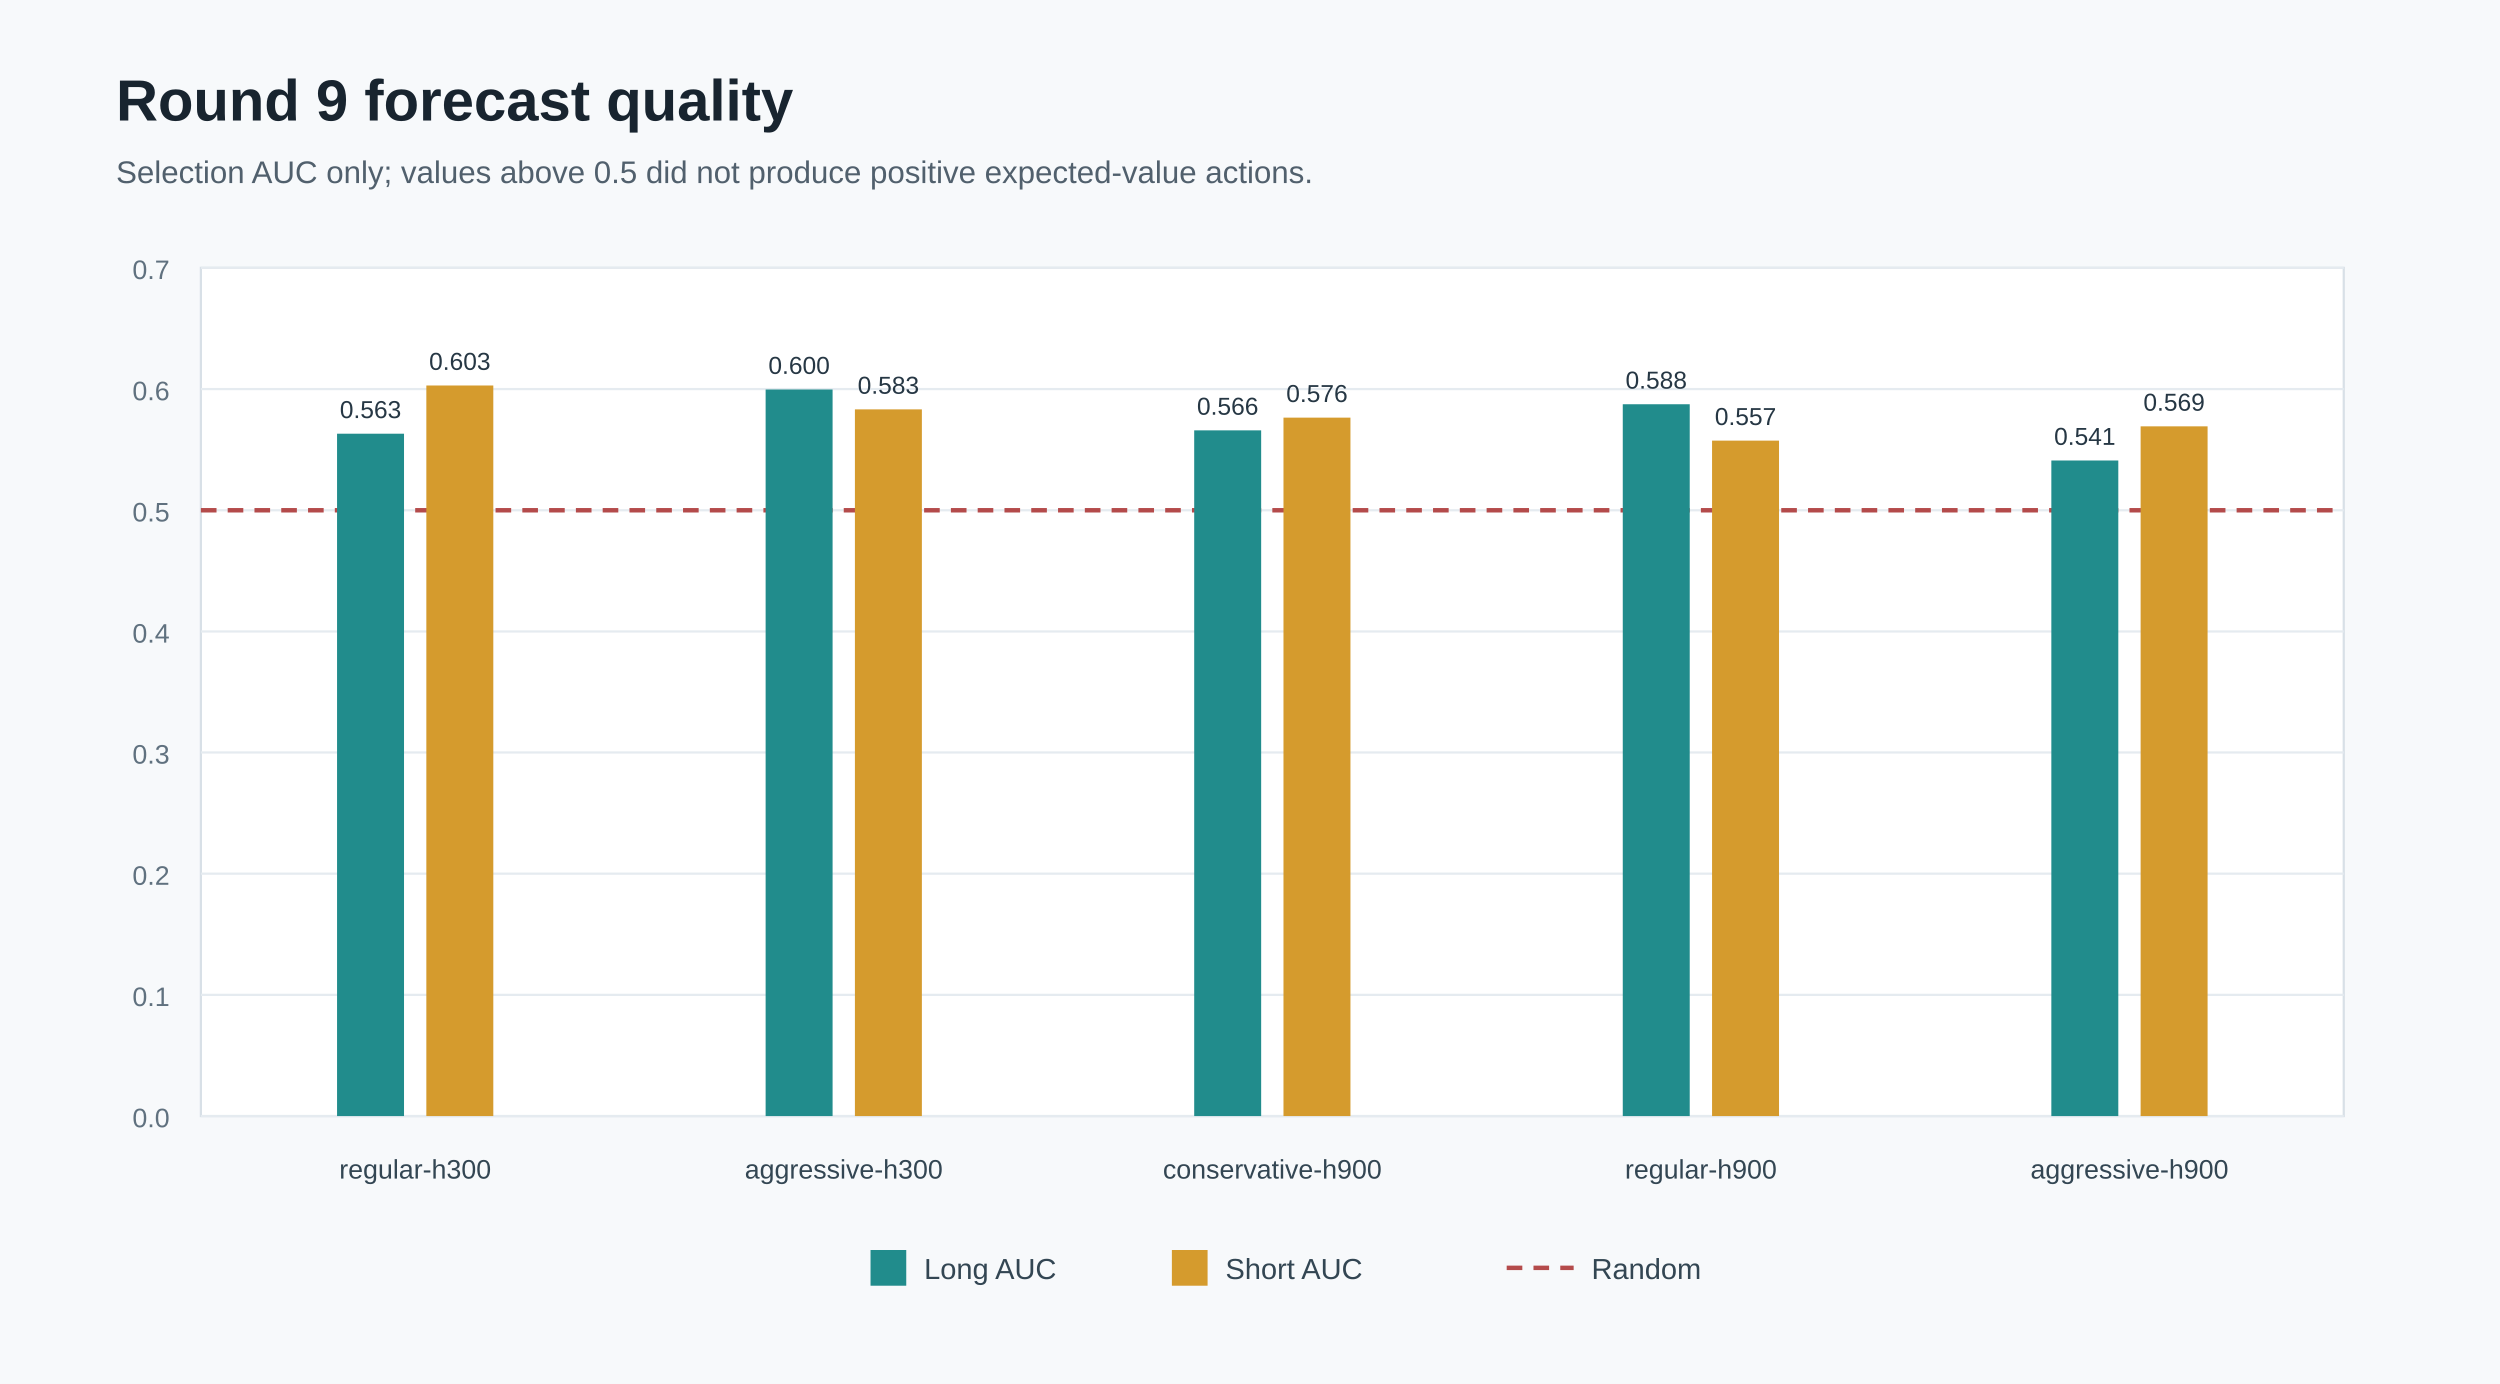
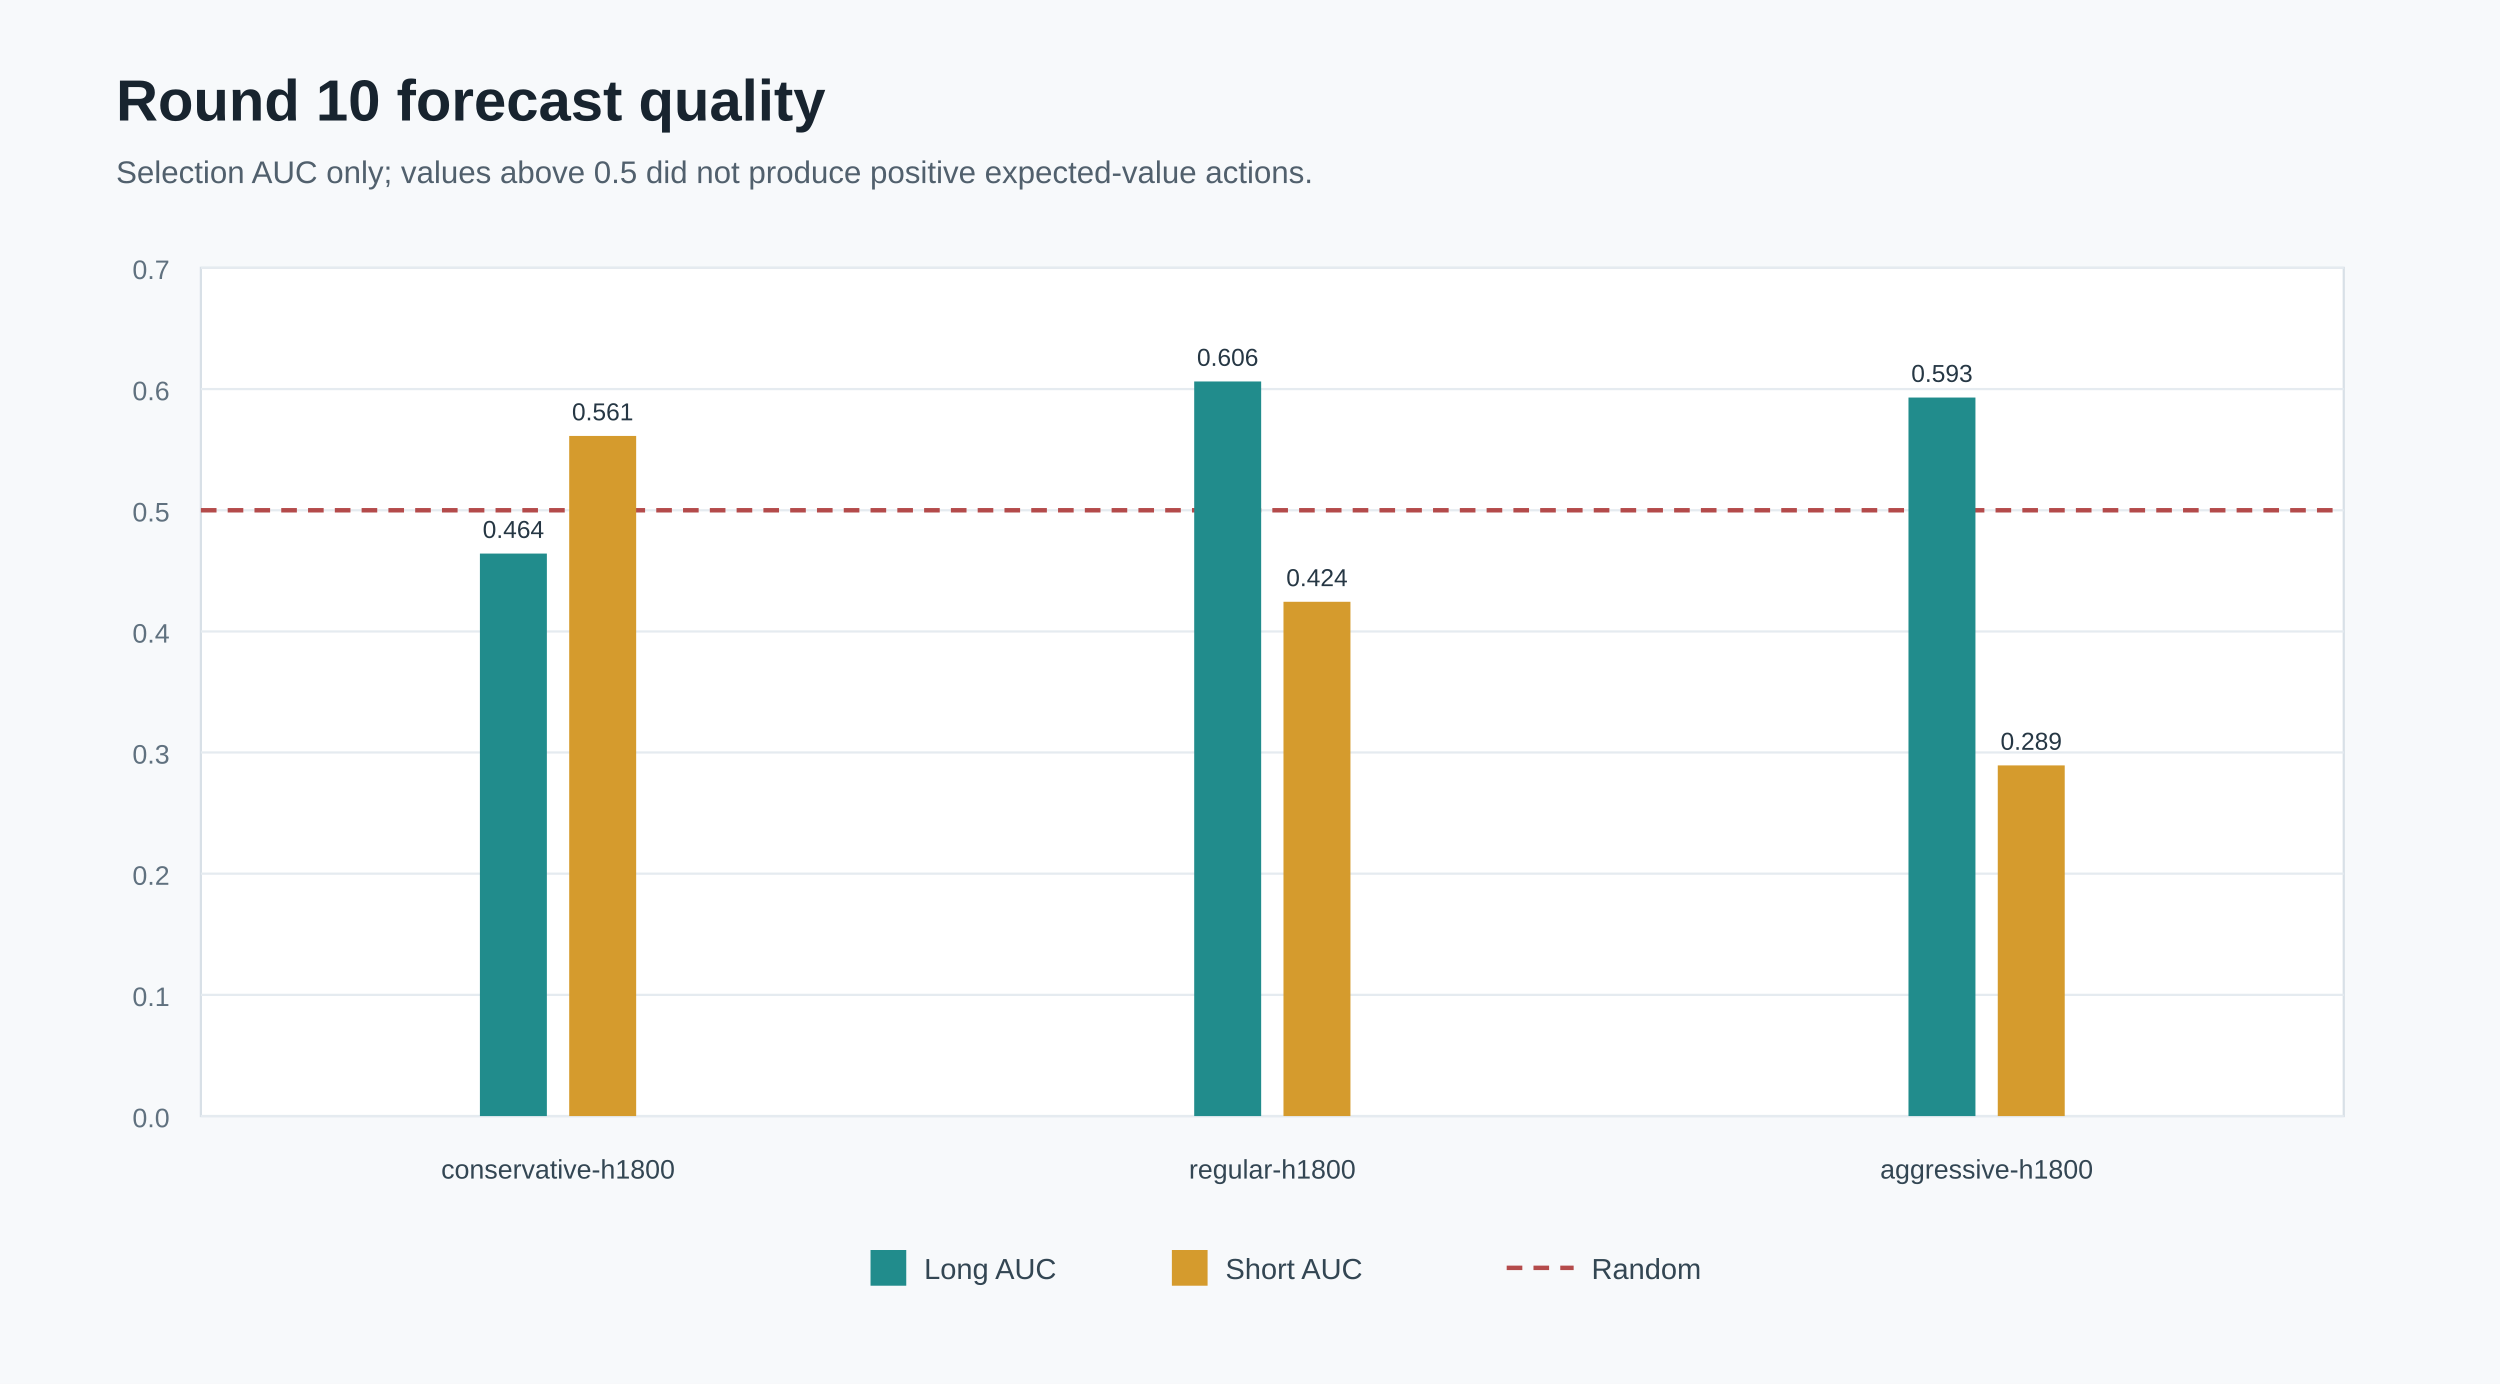
<svg xmlns="http://www.w3.org/2000/svg" width="1120" height="620" viewBox="0 0 1120 620">
  <rect width="100%" height="100%" fill="#f7f9fb" />
-   <text x="52" y="54" font-family="Segoe UI, Arial, sans-serif" font-size="26" font-weight="700" fill="#18242f">Round 9 forecast quality</text>
+   <text x="52" y="54" font-family="Segoe UI, Arial, sans-serif" font-size="26" font-weight="700" fill="#18242f">Round 10 forecast quality</text>
  <text x="52" y="82" font-family="Segoe UI, Arial, sans-serif" font-size="14" fill="#51606d">Selection AUC only; values above 0.5 did not produce positive expected-value actions.</text>
  <rect x="90" y="120" width="960" height="380" fill="#ffffff" stroke="#d8e0e7" />
  <line x1="90" y1="500.0" x2="1050" y2="500.0" stroke="#e5ebf0" />
  <text x="76" y="505.0" text-anchor="end" font-family="Segoe UI, Arial, sans-serif" font-size="12" fill="#60717f">0.0</text>
  <line x1="90" y1="445.7" x2="1050" y2="445.7" stroke="#e5ebf0" />
  <text x="76" y="450.7" text-anchor="end" font-family="Segoe UI, Arial, sans-serif" font-size="12" fill="#60717f">0.1</text>
  <line x1="90" y1="391.4" x2="1050" y2="391.4" stroke="#e5ebf0" />
  <text x="76" y="396.4" text-anchor="end" font-family="Segoe UI, Arial, sans-serif" font-size="12" fill="#60717f">0.2</text>
  <line x1="90" y1="337.1" x2="1050" y2="337.1" stroke="#e5ebf0" />
  <text x="76" y="342.1" text-anchor="end" font-family="Segoe UI, Arial, sans-serif" font-size="12" fill="#60717f">0.3</text>
  <line x1="90" y1="282.9" x2="1050" y2="282.9" stroke="#e5ebf0" />
  <text x="76" y="287.9" text-anchor="end" font-family="Segoe UI, Arial, sans-serif" font-size="12" fill="#60717f">0.4</text>
  <line x1="90" y1="228.6" x2="1050" y2="228.6" stroke="#e5ebf0" />
  <text x="76" y="233.6" text-anchor="end" font-family="Segoe UI, Arial, sans-serif" font-size="12" fill="#60717f">0.5</text>
  <line x1="90" y1="174.3" x2="1050" y2="174.3" stroke="#e5ebf0" />
  <text x="76" y="179.3" text-anchor="end" font-family="Segoe UI, Arial, sans-serif" font-size="12" fill="#60717f">0.6</text>
  <line x1="90" y1="120.0" x2="1050" y2="120.0" stroke="#e5ebf0" />
  <text x="76" y="125.0" text-anchor="end" font-family="Segoe UI, Arial, sans-serif" font-size="12" fill="#60717f">0.7</text>
  <line x1="90" y1="228.6" x2="1050" y2="228.6" stroke="#b44b4b" stroke-width="2" stroke-dasharray="7 5" />
-   <rect x="151.0" y="194.3" width="30" height="305.7" fill="#218c8c" />
-   <text x="166.0" y="187.3" text-anchor="middle" font-family="Segoe UI, Arial, sans-serif" font-size="11" fill="#263744">0.563</text>
-   <rect x="191.0" y="172.7" width="30" height="327.3" fill="#d59b2d" />
-   <text x="206.0" y="165.7" text-anchor="middle" font-family="Segoe UI, Arial, sans-serif" font-size="11" fill="#263744">0.603</text>
-   <text x="186.0" y="528" text-anchor="middle" font-family="Segoe UI, Arial, sans-serif" font-size="12" fill="#334653">regular-h300</text>
-   <rect x="343.0" y="174.5" width="30" height="325.5" fill="#218c8c" />
-   <text x="358.0" y="167.5" text-anchor="middle" font-family="Segoe UI, Arial, sans-serif" font-size="11" fill="#263744">0.600</text>
-   <rect x="383.0" y="183.4" width="30" height="316.6" fill="#d59b2d" />
-   <text x="398.0" y="176.4" text-anchor="middle" font-family="Segoe UI, Arial, sans-serif" font-size="11" fill="#263744">0.583</text>
-   <text x="378.0" y="528" text-anchor="middle" font-family="Segoe UI, Arial, sans-serif" font-size="12" fill="#334653">aggressive-h300</text>
-   <rect x="535.0" y="192.8" width="30" height="307.2" fill="#218c8c" />
-   <text x="550.0" y="185.8" text-anchor="middle" font-family="Segoe UI, Arial, sans-serif" font-size="11" fill="#263744">0.566</text>
-   <rect x="575.0" y="187.1" width="30" height="312.9" fill="#d59b2d" />
-   <text x="590.0" y="180.1" text-anchor="middle" font-family="Segoe UI, Arial, sans-serif" font-size="11" fill="#263744">0.576</text>
-   <text x="570.0" y="528" text-anchor="middle" font-family="Segoe UI, Arial, sans-serif" font-size="12" fill="#334653">conservative-h900</text>
-   <rect x="727.0" y="181.1" width="30" height="318.9" fill="#218c8c" />
-   <text x="742.0" y="174.1" text-anchor="middle" font-family="Segoe UI, Arial, sans-serif" font-size="11" fill="#263744">0.588</text>
-   <rect x="767.0" y="197.4" width="30" height="302.6" fill="#d59b2d" />
-   <text x="782.0" y="190.4" text-anchor="middle" font-family="Segoe UI, Arial, sans-serif" font-size="11" fill="#263744">0.557</text>
-   <text x="762.0" y="528" text-anchor="middle" font-family="Segoe UI, Arial, sans-serif" font-size="12" fill="#334653">regular-h900</text>
-   <rect x="919.0" y="206.3" width="30" height="293.7" fill="#218c8c" />
-   <text x="934.0" y="199.3" text-anchor="middle" font-family="Segoe UI, Arial, sans-serif" font-size="11" fill="#263744">0.541</text>
-   <rect x="959.0" y="191.0" width="30" height="309.0" fill="#d59b2d" />
-   <text x="974.0" y="184.0" text-anchor="middle" font-family="Segoe UI, Arial, sans-serif" font-size="11" fill="#263744">0.569</text>
-   <text x="954.0" y="528" text-anchor="middle" font-family="Segoe UI, Arial, sans-serif" font-size="12" fill="#334653">aggressive-h900</text>
+   <rect x="215.0" y="248.0" width="30" height="252.0" fill="#218c8c" />
+   <text x="230.0" y="241.0" text-anchor="middle" font-family="Segoe UI, Arial, sans-serif" font-size="11" fill="#263744">0.464</text>
+   <rect x="255.0" y="195.3" width="30" height="304.7" fill="#d59b2d" />
+   <text x="270.0" y="188.3" text-anchor="middle" font-family="Segoe UI, Arial, sans-serif" font-size="11" fill="#263744">0.561</text>
+   <text x="250.0" y="528" text-anchor="middle" font-family="Segoe UI, Arial, sans-serif" font-size="12" fill="#334653">conservative-h1800</text>
+   <rect x="535.0" y="170.9" width="30" height="329.1" fill="#218c8c" />
+   <text x="550.0" y="163.9" text-anchor="middle" font-family="Segoe UI, Arial, sans-serif" font-size="11" fill="#263744">0.606</text>
+   <rect x="575.0" y="269.6" width="30" height="230.4" fill="#d59b2d" />
+   <text x="590.0" y="262.6" text-anchor="middle" font-family="Segoe UI, Arial, sans-serif" font-size="11" fill="#263744">0.424</text>
+   <text x="570.0" y="528" text-anchor="middle" font-family="Segoe UI, Arial, sans-serif" font-size="12" fill="#334653">regular-h1800</text>
+   <rect x="855.0" y="178.1" width="30" height="321.9" fill="#218c8c" />
+   <text x="870.0" y="171.1" text-anchor="middle" font-family="Segoe UI, Arial, sans-serif" font-size="11" fill="#263744">0.593</text>
+   <rect x="895.0" y="342.9" width="30" height="157.1" fill="#d59b2d" />
+   <text x="910.0" y="335.9" text-anchor="middle" font-family="Segoe UI, Arial, sans-serif" font-size="11" fill="#263744">0.289</text>
+   <text x="890.0" y="528" text-anchor="middle" font-family="Segoe UI, Arial, sans-serif" font-size="12" fill="#334653">aggressive-h1800</text>
  <rect x="390" y="560" width="16" height="16" fill="#218c8c" />
  <text x="414" y="573" font-family="Segoe UI, Arial, sans-serif" font-size="13" fill="#334653">Long AUC</text>
  <rect x="525" y="560" width="16" height="16" fill="#d59b2d" />
  <text x="549" y="573" font-family="Segoe UI, Arial, sans-serif" font-size="13" fill="#334653">Short AUC</text>
  <line x1="675" y1="568" x2="705" y2="568" stroke="#b44b4b" stroke-width="2" stroke-dasharray="7 5" />
  <text x="713" y="573" font-family="Segoe UI, Arial, sans-serif" font-size="13" fill="#334653">Random</text>
</svg>
